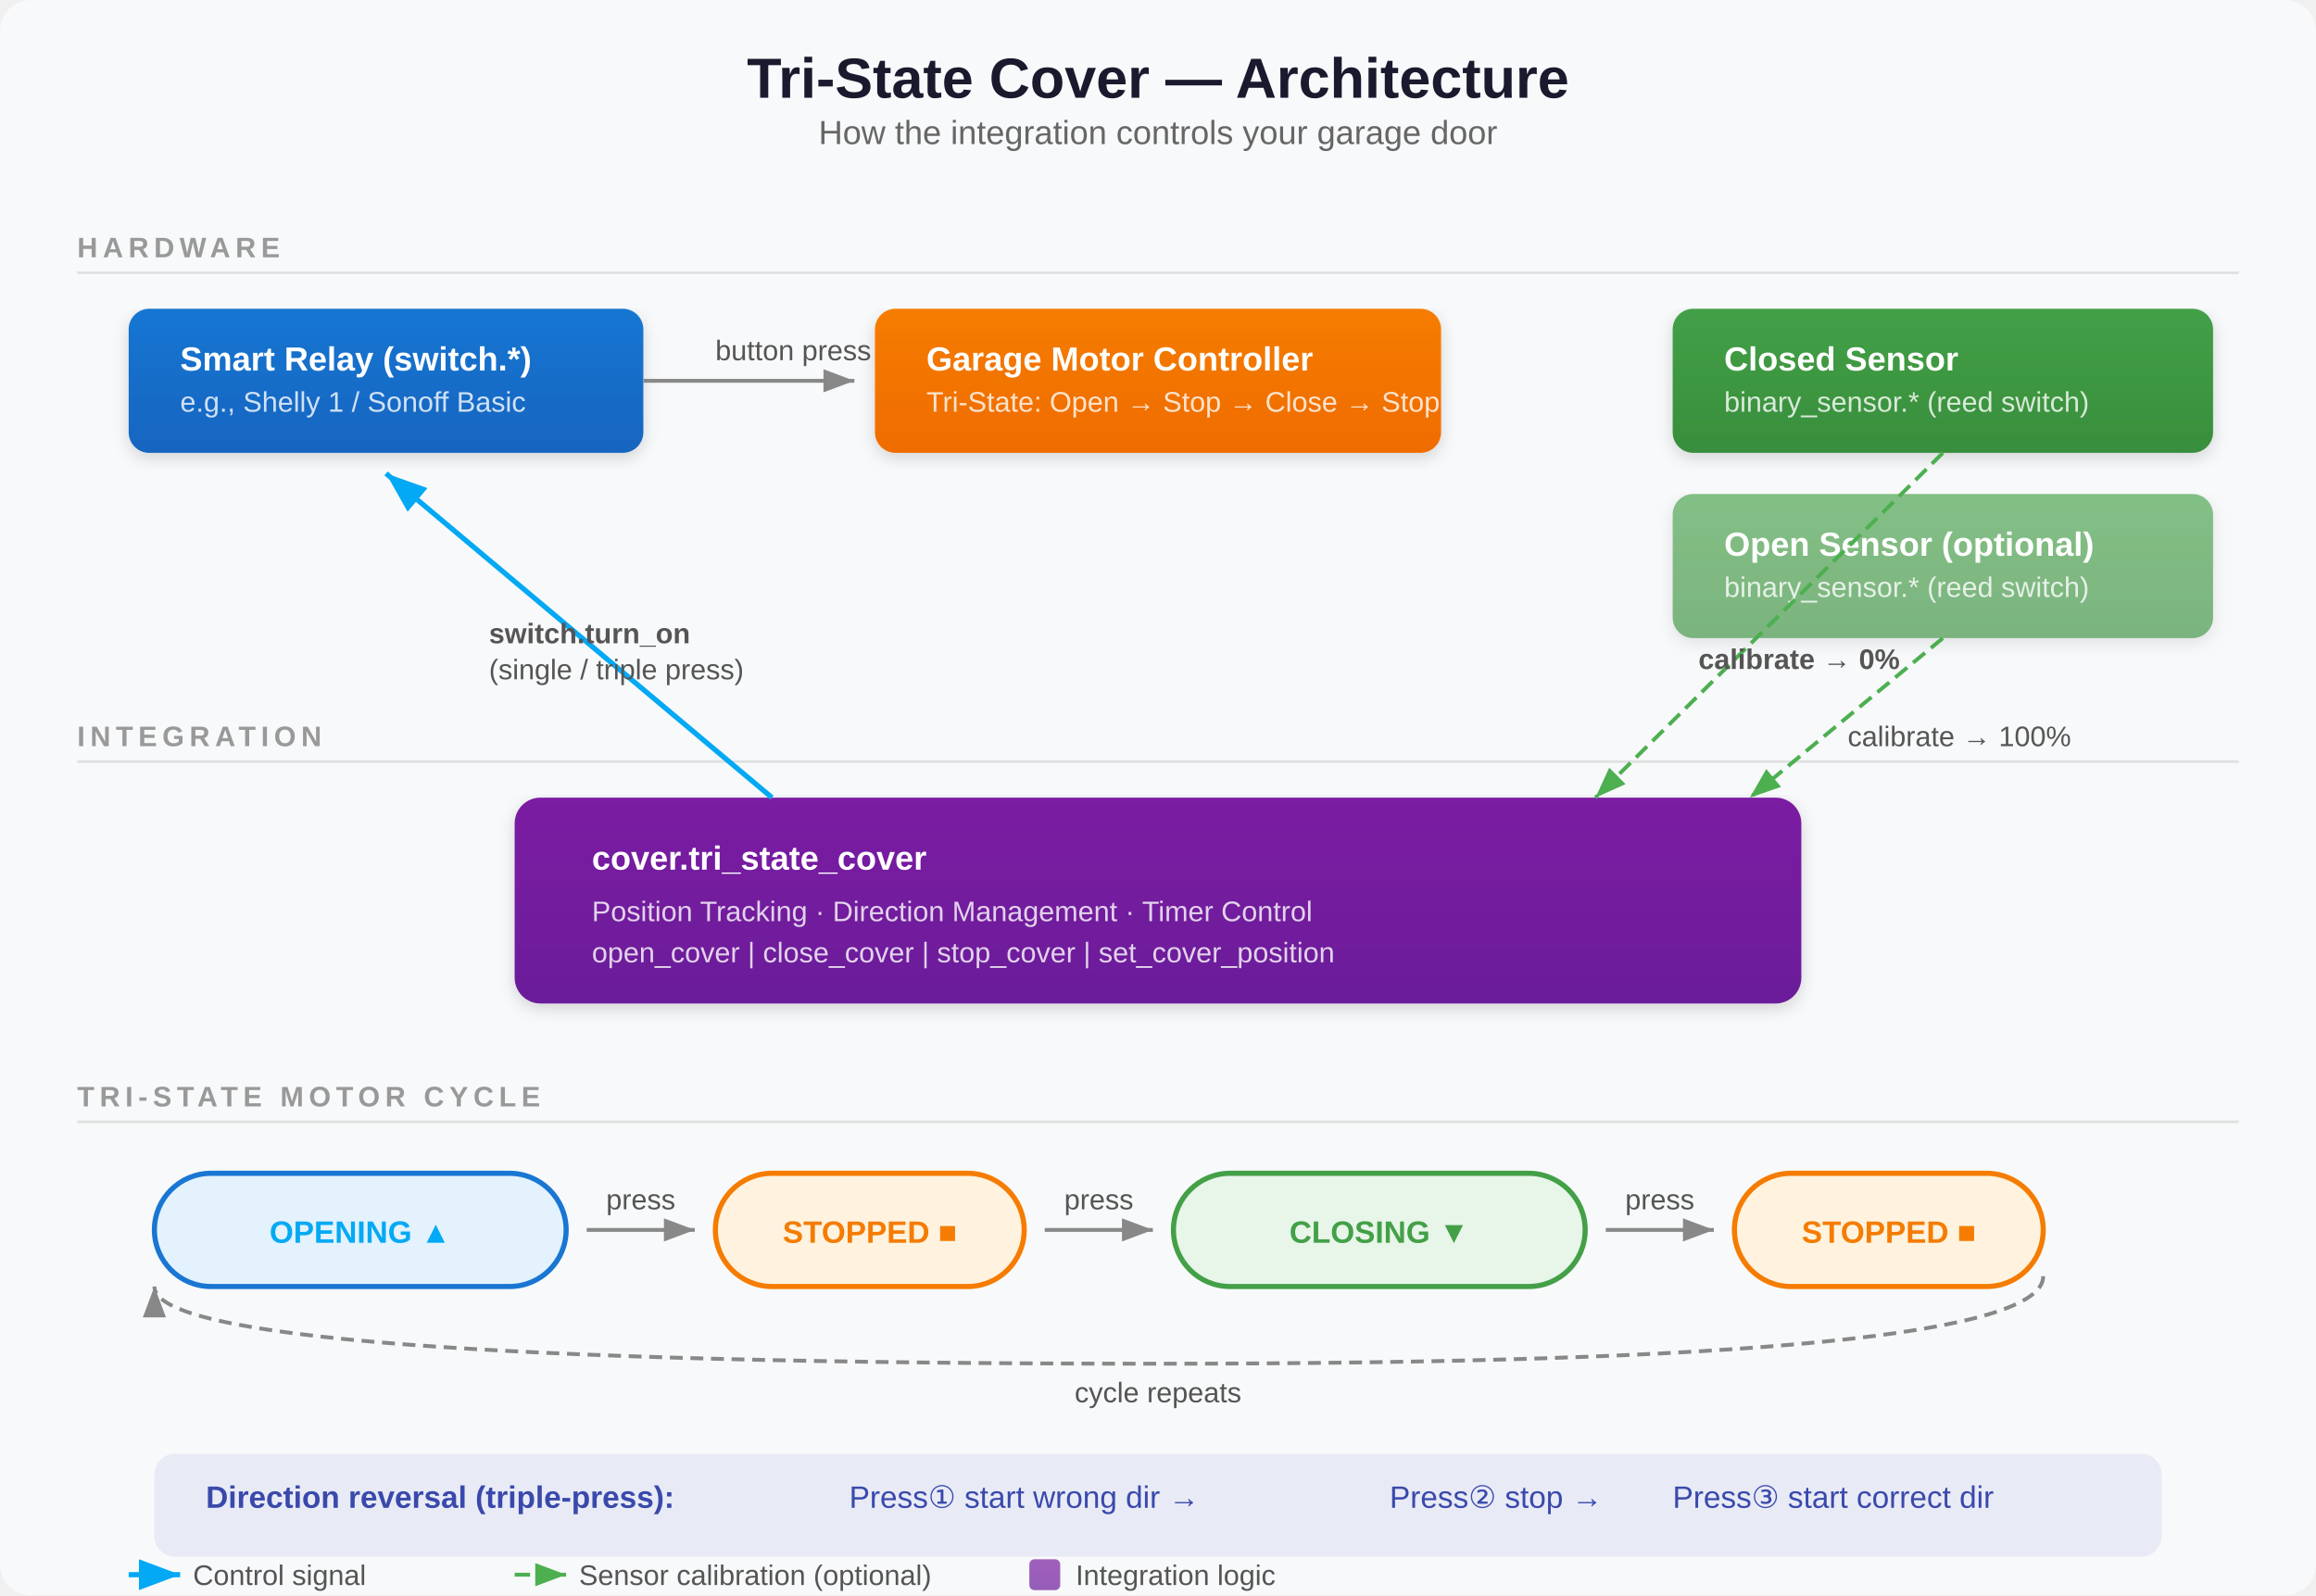
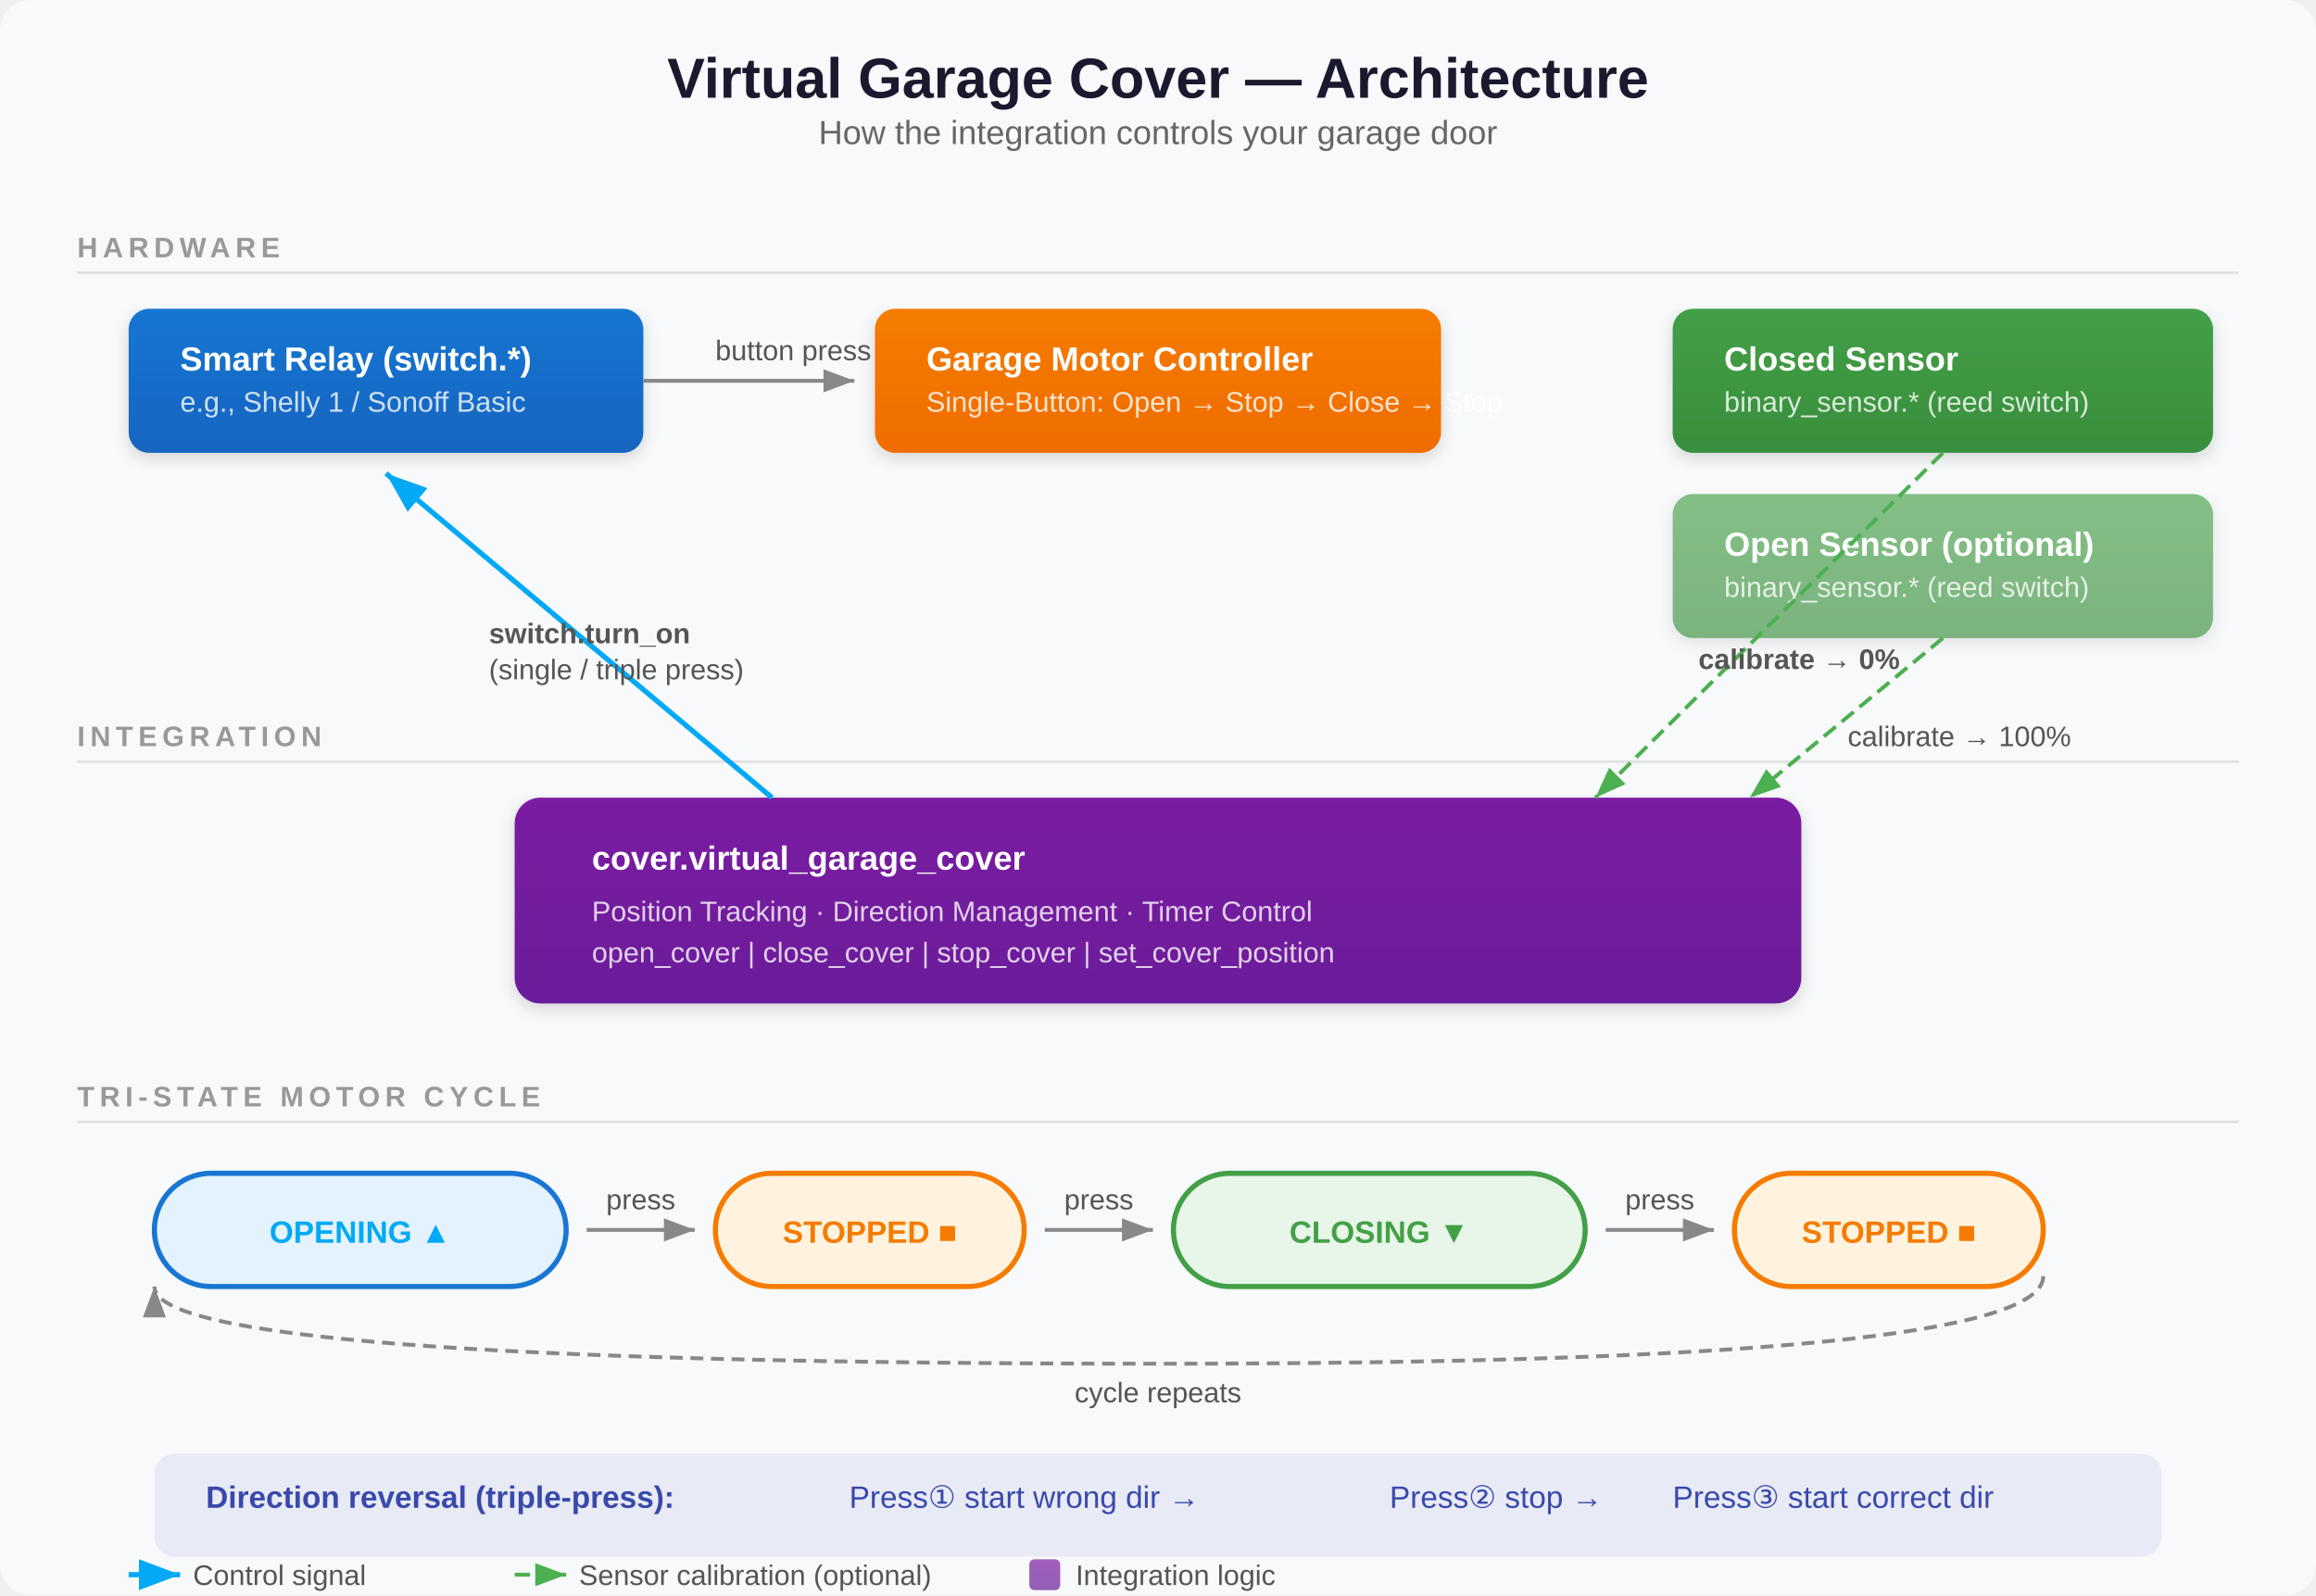
<svg xmlns="http://www.w3.org/2000/svg" viewBox="0 0 900 620" font-family="Segoe UI, Arial, sans-serif">
  <defs>
    <style>
      .title { font-size: 22px; font-weight: 700; fill: #1a1a2e; }
      .subtitle { font-size: 13px; fill: #666; }
      .box-label { font-size: 13px; font-weight: 600; fill: #fff; }
      .box-detail { font-size: 11px; fill: #ffffffcc; }
      .note { font-size: 11px; fill: #555; }
      .arrow { stroke: #888; stroke-width: 1.5; fill: none; marker-end: url(#arrowhead); }
      .arrow-highlight { stroke: #03a9f4; stroke-width: 2; fill: none; marker-end: url(#arrowhead-blue); }
      .arrow-sensor { stroke: #4caf50; stroke-width: 1.5; fill: none; marker-end: url(#arrowhead-green); stroke-dasharray: 6 3; }
      .cycle-text { font-size: 12px; font-weight: 600; }
      .cycle-active { fill: #03a9f4; }
      .cycle-dim { fill: #bbb; }
      .legend-text { font-size: 11px; fill: #555; }
    </style>
    <marker id="arrowhead" markerWidth="8" markerHeight="6" refX="8" refY="3" orient="auto">
      <polygon points="0 0, 8 3, 0 6" fill="#888" />
    </marker>
    <marker id="arrowhead-blue" markerWidth="8" markerHeight="6" refX="8" refY="3" orient="auto">
      <polygon points="0 0, 8 3, 0 6" fill="#03a9f4" />
    </marker>
    <marker id="arrowhead-green" markerWidth="8" markerHeight="6" refX="8" refY="3" orient="auto">
      <polygon points="0 0, 8 3, 0 6" fill="#4caf50" />
    </marker>
    <linearGradient id="grad-blue" x1="0" y1="0" x2="0" y2="1">
      <stop offset="0%" stop-color="#1976d2" />
      <stop offset="100%" stop-color="#1565c0" />
    </linearGradient>
    <linearGradient id="grad-teal" x1="0" y1="0" x2="0" y2="1">
      <stop offset="0%" stop-color="#00897b" />
      <stop offset="100%" stop-color="#00796b" />
    </linearGradient>
    <linearGradient id="grad-orange" x1="0" y1="0" x2="0" y2="1">
      <stop offset="0%" stop-color="#f57c00" />
      <stop offset="100%" stop-color="#ef6c00" />
    </linearGradient>
    <linearGradient id="grad-green" x1="0" y1="0" x2="0" y2="1">
      <stop offset="0%" stop-color="#43a047" />
      <stop offset="100%" stop-color="#388e3c" />
    </linearGradient>
    <linearGradient id="grad-purple" x1="0" y1="0" x2="0" y2="1">
      <stop offset="0%" stop-color="#7b1fa2" />
      <stop offset="100%" stop-color="#6a1b9a" />
    </linearGradient>
    <filter id="shadow" x="-4%" y="-4%" width="108%" height="116%">
      <feDropShadow dx="0" dy="2" stdDeviation="3" flood-opacity="0.15" />
    </filter>
  </defs>
  <rect width="900" height="620" rx="12" fill="#f8f9fa" />
-   <text x="450" y="38" text-anchor="middle" class="title">Tri-State Cover — Architecture</text>
+   <text x="450" y="38" text-anchor="middle" class="title">Virtual Garage Cover — Architecture</text>
  <text x="450" y="56" text-anchor="middle" class="subtitle">How the integration controls your garage door</text>
  <text x="30" y="100" font-size="11" font-weight="700" fill="#999" letter-spacing="2">HARDWARE</text>
  <line x1="30" y1="106" x2="870" y2="106" stroke="#e0e0e0" stroke-width="1" />
  <rect x="340" y="120" width="220" height="56" rx="8" fill="url(#grad-orange)" filter="url(#shadow)" />
  <text x="360" y="144" class="box-label">Garage Motor Controller</text>
-   <text x="360" y="160" class="box-detail">Tri-State: Open → Stop → Close → Stop</text>
+   <text x="360" y="160" class="box-detail">Single-Button: Open → Stop → Close → Stop</text>
  <rect x="50" y="120" width="200" height="56" rx="8" fill="url(#grad-blue)" filter="url(#shadow)" />
  <text x="70" y="144" class="box-label">Smart Relay (switch.*)</text>
  <text x="70" y="160" class="box-detail">e.g., Shelly 1 / Sonoff Basic</text>
  <rect x="650" y="120" width="210" height="56" rx="8" fill="url(#grad-green)" filter="url(#shadow)" />
  <text x="670" y="144" class="box-label">Closed Sensor</text>
  <text x="670" y="160" class="box-detail">binary_sensor.* (reed switch)</text>
  <rect x="650" y="192" width="210" height="56" rx="8" fill="url(#grad-green)" filter="url(#shadow)" opacity="0.65" />
  <text x="670" y="216" class="box-label">Open Sensor (optional)</text>
  <text x="670" y="232" class="box-detail">binary_sensor.* (reed switch)</text>
  <path d="M 250 148 L 332 148" class="arrow" />
  <text x="278" y="140" class="note">button press</text>
  <text x="30" y="290" font-size="11" font-weight="700" fill="#999" letter-spacing="2">INTEGRATION</text>
  <line x1="30" y1="296" x2="870" y2="296" stroke="#e0e0e0" stroke-width="1" />
  <rect x="200" y="310" width="500" height="80" rx="10" fill="url(#grad-purple)" filter="url(#shadow)" />
-   <text x="230" y="338" class="box-label" font-size="15">cover.tri_state_cover</text>
+   <text x="230" y="338" class="box-label" font-size="15">cover.virtual_garage_cover</text>
  <text x="230" y="358" class="box-detail" font-size="12">Position Tracking  ·  Direction Management  ·  Timer Control</text>
  <text x="230" y="374" class="box-detail">open_cover  |  close_cover  |  stop_cover  |  set_cover_position</text>
  <path d="M 300 310 L 150 184" class="arrow-highlight" />
  <text x="190" y="250" class="note" fill="#03a9f4" font-weight="600">switch.turn_on</text>
  <text x="190" y="264" class="note" fill="#03a9f4">(single / triple press)</text>
  <path d="M 755 176 L 620 310" class="arrow-sensor" />
  <text x="660" y="260" class="note" fill="#4caf50" font-weight="600">calibrate → 0%</text>
  <path d="M 755 248 L 680 310" class="arrow-sensor" />
  <text x="718" y="290" class="note" fill="#4caf50">calibrate → 100%</text>
  <text x="30" y="430" font-size="11" font-weight="700" fill="#999" letter-spacing="2">TRI-STATE MOTOR CYCLE</text>
  <line x1="30" y1="436" x2="870" y2="436" stroke="#e0e0e0" stroke-width="1" />
  <rect x="60" y="456" width="160" height="44" rx="22" fill="#e3f2fd" stroke="#1976d2" stroke-width="2" />
  <text x="140" y="483" text-anchor="middle" class="cycle-text cycle-active">OPENING ▲</text>
  <path d="M 228 478 L 270 478" class="arrow" />
  <text x="249" y="470" text-anchor="middle" class="note">press</text>
  <rect x="278" y="456" width="120" height="44" rx="22" fill="#fff3e0" stroke="#f57c00" stroke-width="2" />
  <text x="338" y="483" text-anchor="middle" class="cycle-text" fill="#f57c00">STOPPED ■</text>
  <path d="M 406 478 L 448 478" class="arrow" />
  <text x="427" y="470" text-anchor="middle" class="note">press</text>
  <rect x="456" y="456" width="160" height="44" rx="22" fill="#e8f5e9" stroke="#43a047" stroke-width="2" />
  <text x="536" y="483" text-anchor="middle" class="cycle-text" fill="#43a047">CLOSING ▼</text>
  <path d="M 624 478 L 666 478" class="arrow" />
  <text x="645" y="470" text-anchor="middle" class="note">press</text>
  <rect x="674" y="456" width="120" height="44" rx="22" fill="#fff3e0" stroke="#f57c00" stroke-width="2" />
  <text x="734" y="483" text-anchor="middle" class="cycle-text" fill="#f57c00">STOPPED ■</text>
  <path d="M 794 496 Q 794 530 450 530 Q 60 530 60 500" stroke="#888" stroke-width="1.5" fill="none" stroke-dasharray="5 3" marker-end="url(#arrowhead)" />
  <text x="450" y="545" text-anchor="middle" class="note">cycle repeats</text>
  <rect x="60" y="565" width="780" height="40" rx="8" fill="#e8eaf6" />
  <text x="80" y="586" font-size="12" fill="#3949ab" font-weight="600">Direction reversal (triple-press):</text>
  <text x="330" y="586" font-size="12" fill="#3949ab">Press① start wrong dir → </text>
  <text x="540" y="586" font-size="12" fill="#3949ab">Press② stop → </text>
  <text x="650" y="586" font-size="12" fill="#3949ab">Press③ start correct dir</text>
  <line x1="50" y1="612" x2="70" y2="612" class="arrow-highlight" stroke-width="2" />
  <text x="75" y="616" class="legend-text">Control signal</text>
  <line x1="200" y1="612" x2="220" y2="612" class="arrow-sensor" stroke-width="2" />
  <text x="225" y="616" class="legend-text">Sensor calibration (optional)</text>
  <rect x="400" y="606" width="12" height="12" rx="2" fill="url(#grad-purple)" opacity="0.7" />
  <text x="418" y="616" class="legend-text">Integration logic</text>
</svg>
